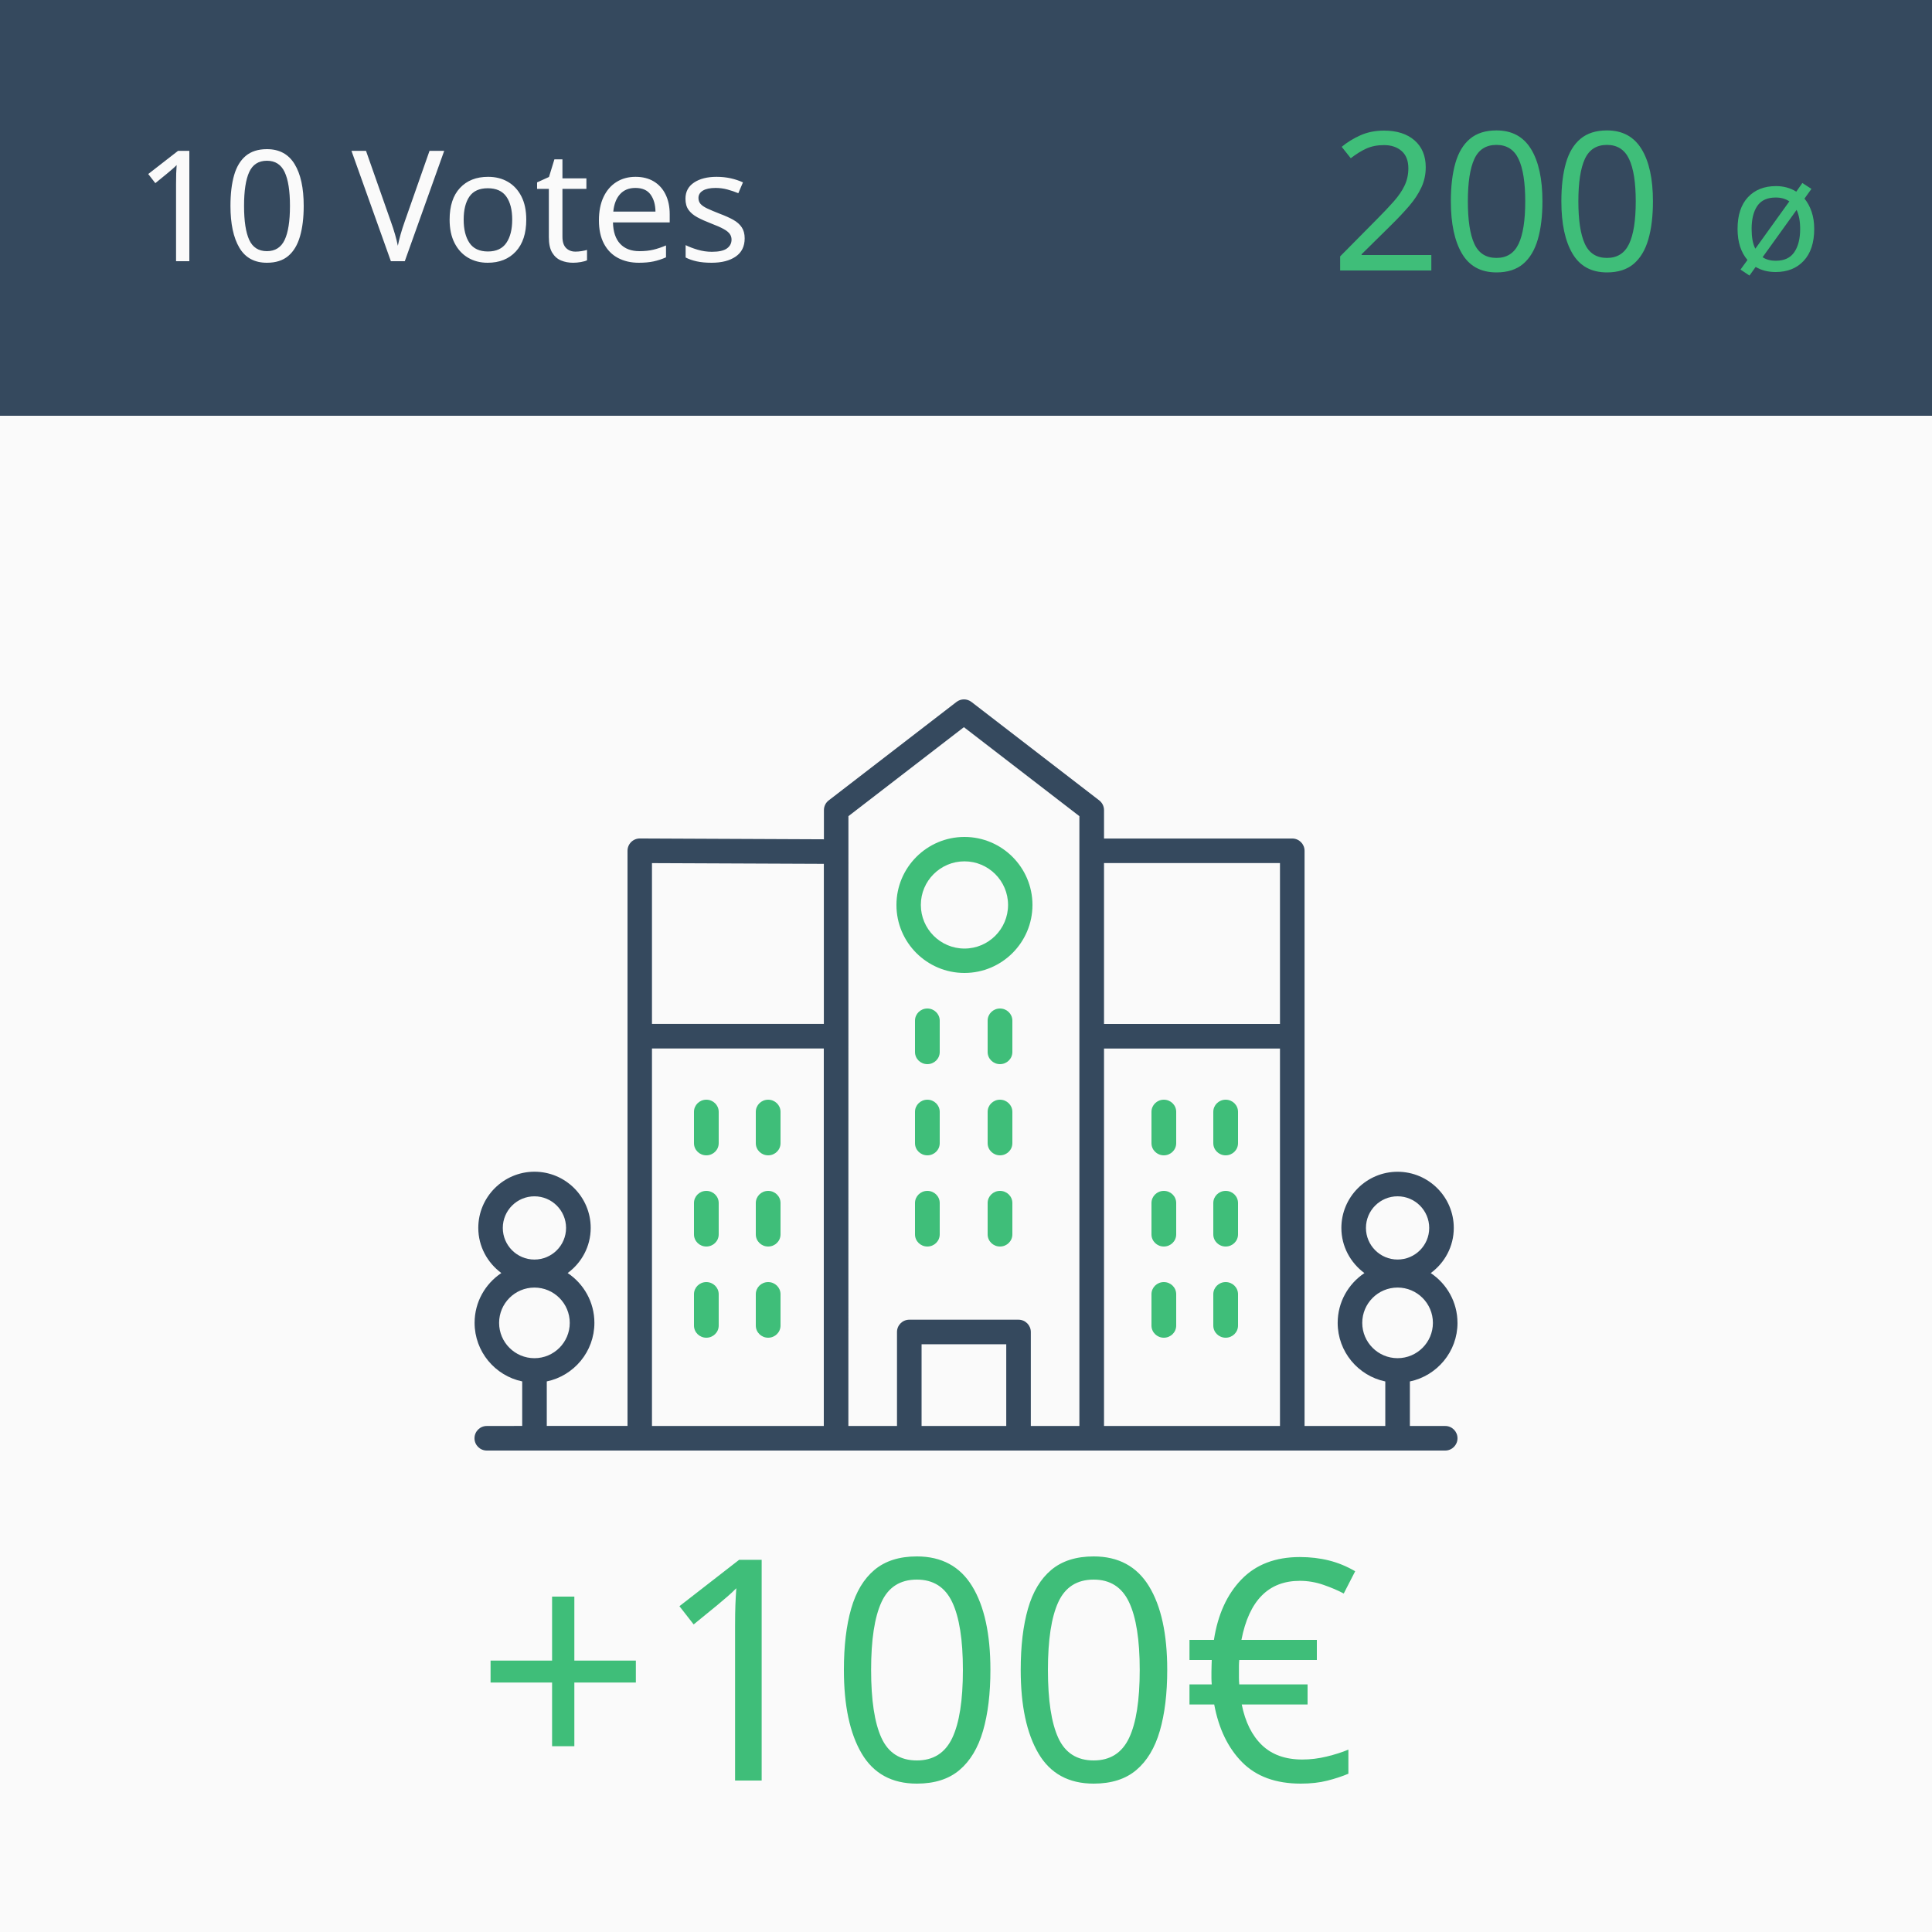
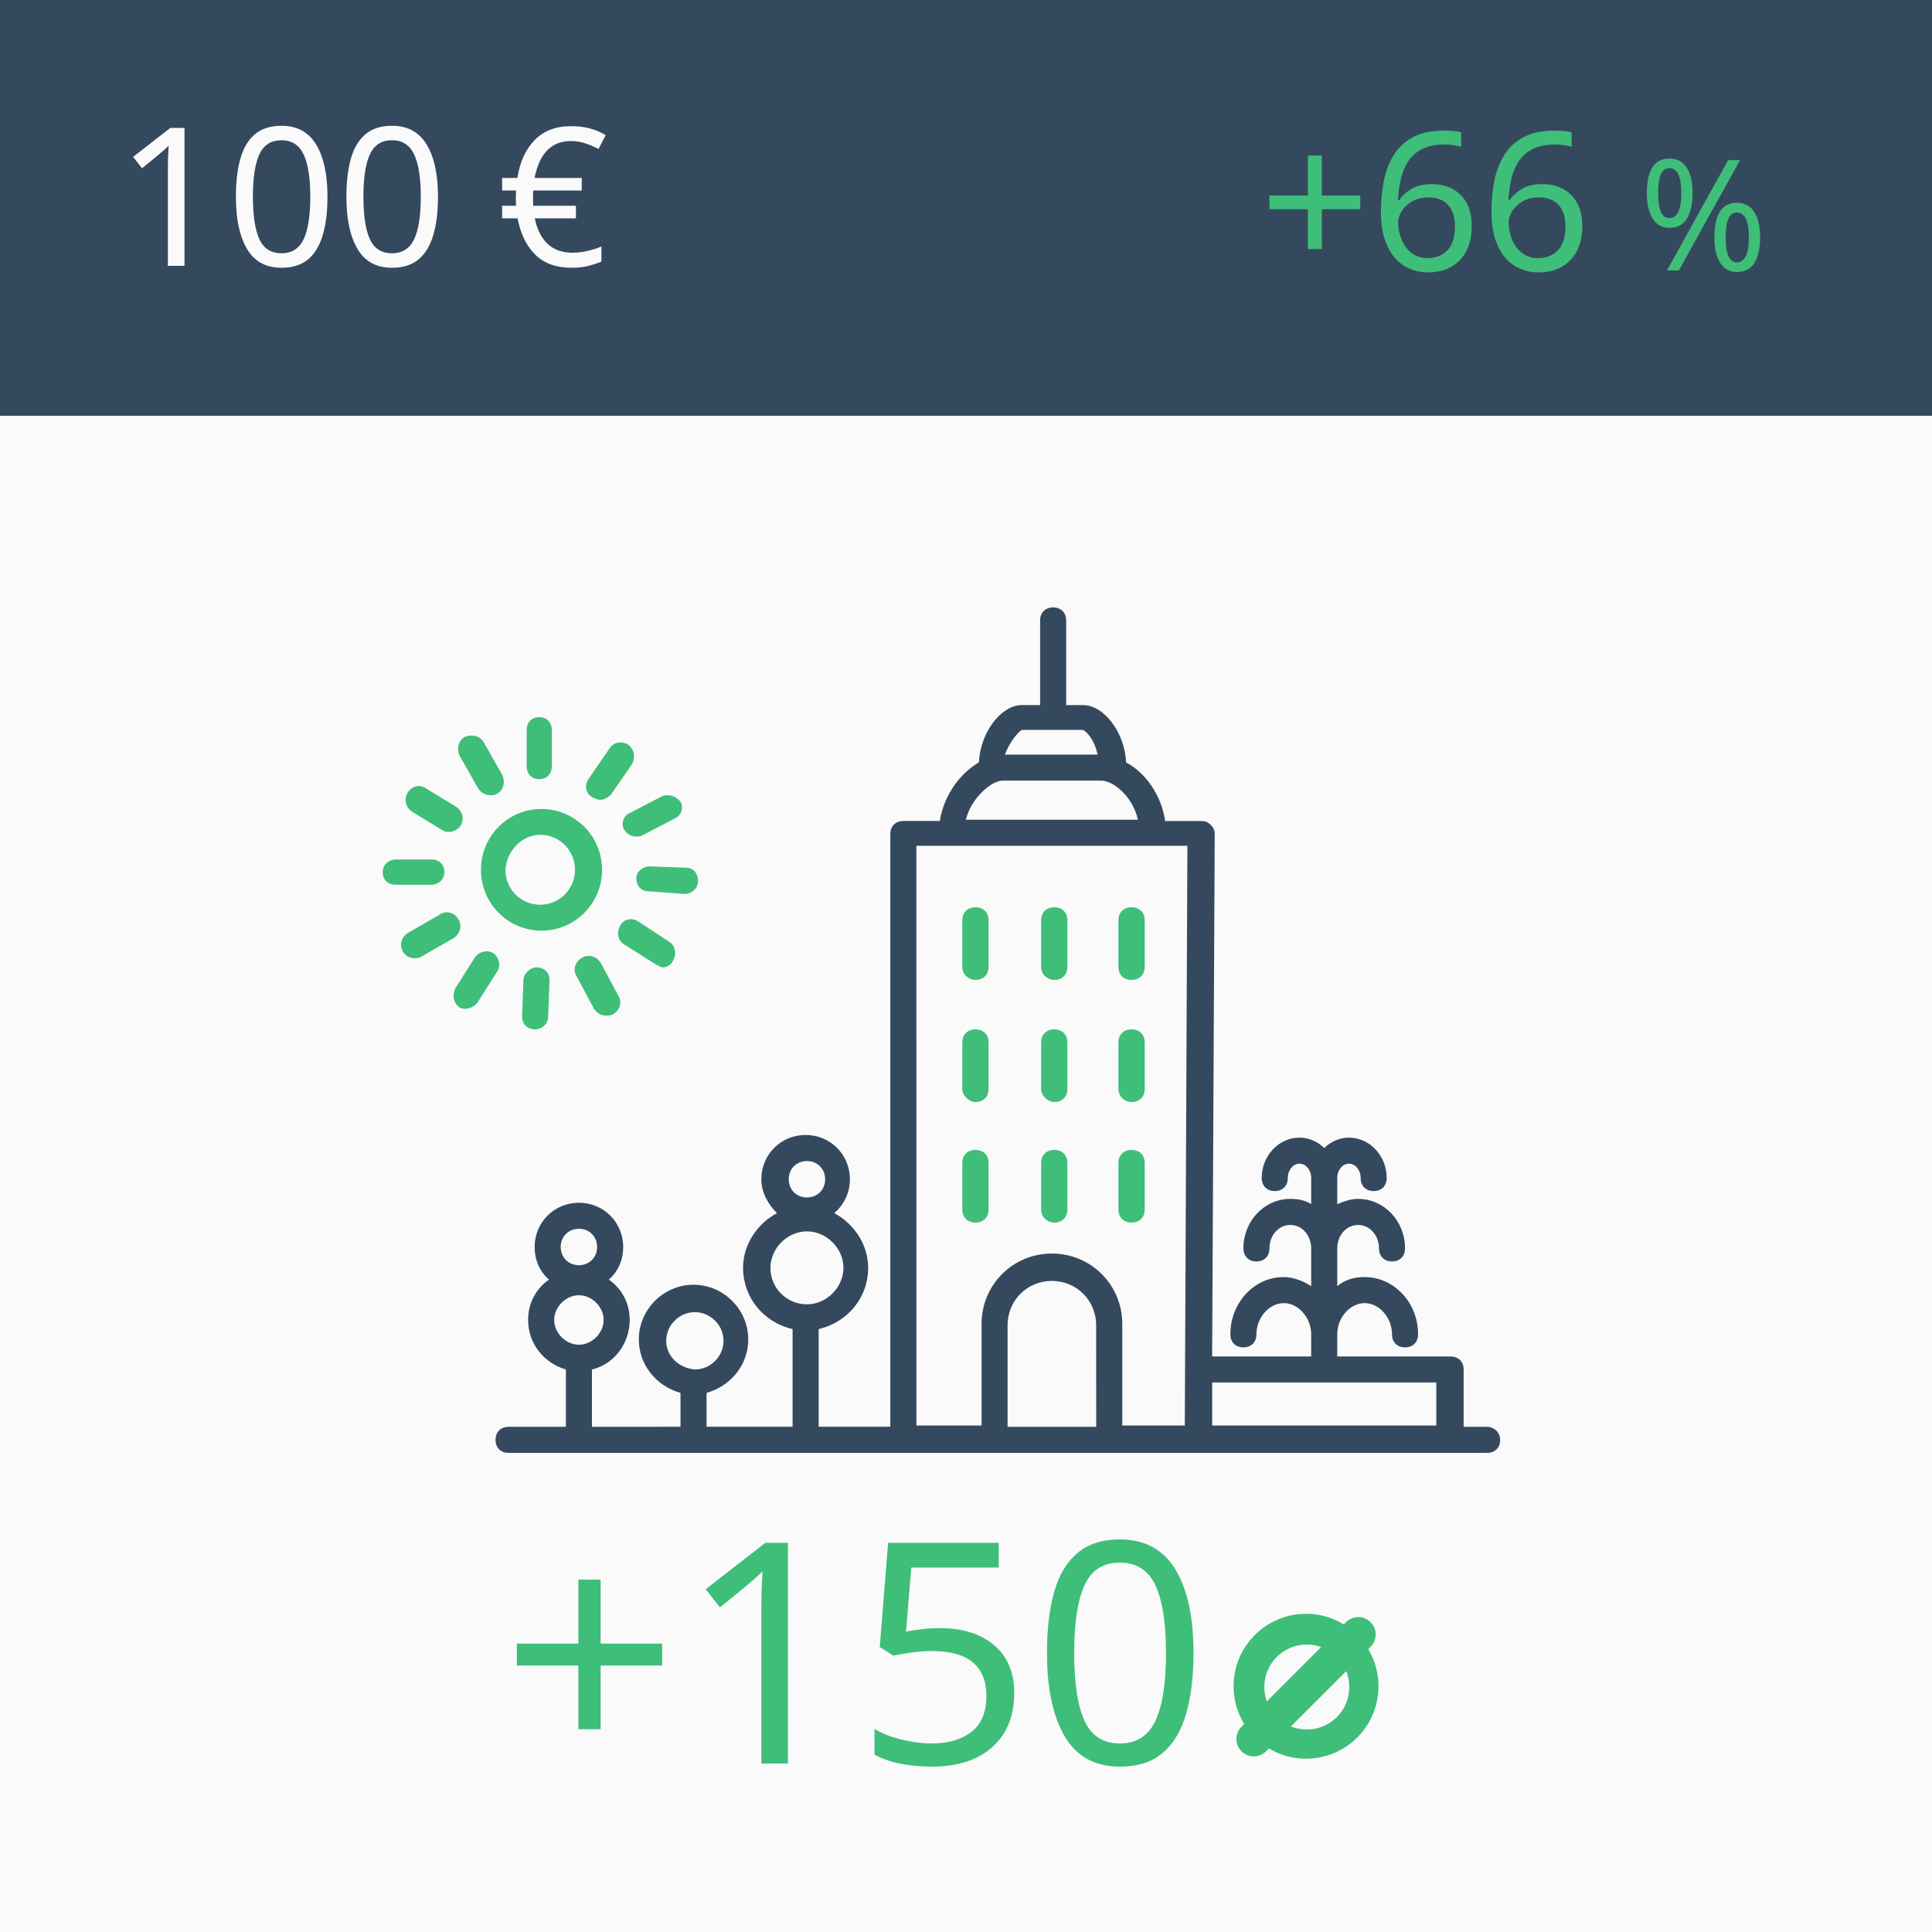
<svg xmlns="http://www.w3.org/2000/svg" width="1250px" height="1250px" viewBox="0 0 1250 1250" version="1.1">
  <g id="Offers" stroke="none" stroke-width="1" fill="none" fill-rule="evenodd">
-     <g id="Artboard" transform="translate(0, -1406)">
-       <g id="100" transform="translate(0, 1406)">
+     <g id="Artboard" transform="translate(0, -1250)">
+       <g id="100" transform="translate(0, 1250)">
        <g id="10">
          <g id="1_miniscooter">
            <rect id="Rectangle" fill="#FAFAFA" x="0" y="0" width="1250" height="1250" />
            <rect id="Rectangle" fill="#35495E" x="0" y="0" width="1250" height="269" />
          </g>
-           <g id="Group-23" transform="translate(307, 452)">
-             <path d="M317,177.5 C341.266,177.5 361,157.766 361,133.5 C361,109.234 341.266,89.5 317,89.5 C292.734,89.5 273,109.234 273,133.5 C272.969,157.766 292.703,177.5 317,177.5 Z M317,105.287 C332.572,105.287 345.213,117.96 345.213,133.5 C345.213,149.072 332.571,161.713 317,161.713 C301.429,161.713 288.787,149.04 288.787,133.5 C288.756,117.959 301.429,105.287 317,105.287 Z" id="Fill-3" fill="#3FBE79" />
-             <path d="M150,259.5 C145.562,259.5 142,263.023 142,267.343 L142,287.657 C142,291.977 145.562,295.5 150,295.5 C154.438,295.5 158,291.977 158,287.657 L158,267.343 C158,263.023 154.406,259.5 150,259.5 Z" id="Fill-4" fill="#3FBE79" />
-             <path d="M190,259.5 C185.562,259.5 182,263.023 182,267.343 L182,287.657 C182,291.977 185.562,295.5 190,295.5 C194.438,295.5 198,291.977 198,287.657 L198,267.343 C198,263.023 194.406,259.5 190,259.5 Z" id="Fill-5" fill="#3FBE79" />
-             <path d="M150,318.5 C145.562,318.5 142,322.023 142,326.343 L142,346.657 C142,350.977 145.562,354.5 150,354.5 C154.438,354.5 158,350.977 158,346.657 L158,326.343 C158,321.993 154.406,318.5 150,318.5 Z" id="Fill-6" fill="#3FBE79" />
-             <path d="M190,318.5 C185.562,318.5 182,322.023 182,326.343 L182,346.657 C182,350.977 185.562,354.5 190,354.5 C194.438,354.5 198,350.977 198,346.657 L198,326.343 C198,321.993 194.406,318.5 190,318.5 Z" id="Fill-7" fill="#3FBE79" />
-             <path d="M150,377.5 C145.562,377.5 142,381.023 142,385.343 L142,405.657 C142,409.977 145.562,413.5 150,413.5 C154.438,413.5 158,409.977 158,405.657 L158,385.343 C158,381.023 154.406,377.5 150,377.5 Z" id="Fill-8" fill="#3FBE79" />
-             <path d="M190,377.5 C185.562,377.5 182,381.023 182,385.343 L182,405.657 C182,409.977 185.562,413.5 190,413.5 C194.438,413.5 198,409.977 198,405.657 L198,385.343 C198,381.023 194.406,377.5 190,377.5 Z" id="Fill-9" fill="#3FBE79" />
-             <path d="M486,259.5 C481.562,259.5 478,263.023 478,267.343 L478,287.657 C478,291.977 481.562,295.5 486,295.5 C490.438,295.5 494,291.977 494,287.657 L494,267.343 C494,263.023 490.438,259.5 486,259.5 Z" id="Fill-10" fill="#3FBE79" />
-             <path d="M446,259.5 C441.562,259.5 438,263.023 438,267.343 L438,287.657 C438,291.977 441.562,295.5 446,295.5 C450.438,295.5 454,291.977 454,287.657 L454,267.343 C454,263.023 450.438,259.5 446,259.5 Z" id="Fill-11" fill="#3FBE79" />
-             <path d="M486,318.5 C481.562,318.5 478,322.023 478,326.343 L478,346.657 C478,350.977 481.562,354.5 486,354.5 C490.438,354.5 494,350.977 494,346.657 L494,326.343 C494,321.993 490.438,318.5 486,318.5 Z" id="Fill-12" fill="#3FBE79" />
-             <path d="M446,318.5 C441.562,318.5 438,322.023 438,326.343 L438,346.657 C438,350.977 441.562,354.5 446,354.5 C450.438,354.5 454,350.977 454,346.657 L454,326.343 C454,321.993 450.438,318.5 446,318.5 Z" id="Fill-13" fill="#3FBE79" />
-             <path d="M486,377.5 C481.562,377.5 478,381.023 478,385.343 L478,405.657 C478,409.977 481.562,413.5 486,413.5 C490.438,413.5 494,409.977 494,405.657 L494,385.343 C494,381.023 490.438,377.5 486,377.5 Z" id="Fill-14" fill="#3FBE79" />
-             <path d="M446,377.5 C441.562,377.5 438,381.023 438,385.343 L438,405.657 C438,409.977 441.562,413.5 446,413.5 C450.438,413.5 454,409.977 454,405.657 L454,385.343 C454,381.023 450.438,377.5 446,377.5 Z" id="Fill-15" fill="#3FBE79" />
-             <path d="M340,259.5 C335.562,259.5 332,263.023 332,267.343 L332,287.657 C332,291.977 335.562,295.5 340,295.5 C344.438,295.5 348,291.977 348,287.657 L348,267.343 C348,263.023 344.406,259.5 340,259.5 Z" id="Fill-16" fill="#3FBE79" />
-             <path d="M293,259.5 C288.562,259.5 285,263.023 285,267.343 L285,287.657 C285,291.977 288.562,295.5 293,295.5 C297.438,295.5 301,291.977 301,287.657 L301,267.343 C301,263.023 297.406,259.5 293,259.5 Z" id="Fill-17" fill="#3FBE79" />
-             <path d="M340,318.5 C335.562,318.5 332,322.023 332,326.343 L332,346.657 C332,350.977 335.562,354.5 340,354.5 C344.438,354.5 348,350.977 348,346.657 L348,326.343 C348,321.993 344.406,318.5 340,318.5 Z" id="Fill-18" fill="#3FBE79" />
-             <path d="M293,318.5 C288.562,318.5 285,322.023 285,326.343 L285,346.657 C285,350.977 288.562,354.5 293,354.5 C297.438,354.5 301,350.977 301,346.657 L301,326.343 C301,321.993 297.406,318.5 293,318.5 Z" id="Fill-19" fill="#3FBE79" />
-             <path d="M340,200.5 C335.562,200.5 332,204.023 332,208.343 L332,228.657 C332,232.977 335.562,236.5 340,236.5 C344.438,236.5 348,232.977 348,228.657 L348,208.343 C348,204.023 344.406,200.5 340,200.5 Z" id="Fill-20" fill="#3FBE79" />
-             <path d="M293,200.5 C288.562,200.5 285,204.023 285,208.343 L285,228.657 C285,232.977 288.562,236.5 293,236.5 C297.438,236.5 301,232.977 301,228.657 L301,208.343 C301,204.023 297.406,200.5 293,200.5 Z" id="Fill-21" fill="#3FBE79" />
-             <path d="M635.987,403.903 C635.987,390.463 629.093,378.636 618.689,371.683 C627.695,365.072 633.596,354.487 633.596,342.475 C633.596,322.423 617.261,306.127 597.231,306.127 C577.17,306.127 560.866,322.454 560.866,342.475 C560.866,354.487 566.797,365.04 575.772,371.683 C565.369,378.636 558.474,390.463 558.474,403.903 C558.474,422.527 571.704,438.14 589.281,441.802 L589.281,470.608 L537.047,470.608 L537.047,98.47 C537.047,94.093 533.507,90.523 529.097,90.523 L407.303,90.523 L407.303,72.148 C407.303,69.696 406.154,67.368 404.197,65.847 L321.533,2.153 C318.676,-0.051 314.701,-0.051 311.844,2.153 L229.18,65.847 C227.223,67.337 226.074,69.665 226.074,72.148 L226.074,91.02 L106.983,90.492 L106.952,90.492 C104.84,90.492 102.822,91.33 101.331,92.82 C99.841,94.31 99.002,96.328 99.002,98.439 L99.002,470.576 L46.768,470.576 L46.768,441.771 C64.345,438.109 77.575,422.495 77.575,403.872 C77.575,390.432 70.68,378.605 60.277,371.652 C69.283,365.041 75.183,354.456 75.183,342.444 C75.183,322.392 58.848,306.096 38.818,306.096 C18.757,306.096 2.453,322.423 2.453,342.444 C2.453,354.456 8.385,365.009 17.36,371.652 C6.956,378.605 0.062,390.432 0.062,403.872 C0.062,422.496 13.292,438.109 30.868,441.771 L30.868,470.576 L7.95,470.608 C3.54,470.608 0,474.177 0,478.554 C0,482.93 3.54,486.5 7.95,486.5 L628.05,486.5 C632.46,486.5 636,482.93 636,478.554 C636,474.177 632.46,470.608 628.05,470.608 L605.194,470.608 L605.194,441.802 C622.77,438.109 636,422.526 636,403.903 L635.987,403.903 Z M38.775,322.017 C50.079,322.017 59.24,331.204 59.24,342.472 C59.24,353.771 50.048,362.927 38.775,362.927 C27.471,362.927 18.31,353.74 18.31,342.472 C18.31,331.173 27.471,322.017 38.775,322.017 Z M15.919,403.903 C15.919,391.301 26.167,381.057 38.775,381.057 C51.383,381.057 61.631,391.301 61.631,403.903 C61.631,416.505 51.383,426.748 38.775,426.748 C26.167,426.748 15.919,416.505 15.919,403.903 Z M407.297,226.384 L521.141,226.384 L521.141,470.604 L407.297,470.604 L407.297,226.384 Z M521.141,106.412 L521.141,210.492 L407.297,210.492 L407.297,106.412 L521.141,106.412 Z M241.929,76.055 L316.647,18.476 L391.364,76.055 L391.364,470.601 L359.937,470.601 L359.937,409.794 C359.937,405.418 356.396,401.848 351.987,401.848 L281.306,401.848 C276.897,401.848 273.356,405.418 273.356,409.794 L273.356,470.601 L241.898,470.601 L241.929,76.055 Z M344.039,470.601 L289.259,470.601 L289.259,417.74 L344.039,417.74 L344.039,470.601 Z M226.029,106.902 L226.029,210.481 L114.825,210.481 L114.825,106.433 L226.029,106.902 Z M114.825,226.374 L225.997,226.374 L225.997,470.593 L114.825,470.593 L114.825,226.374 Z M597.231,322.007 C608.535,322.007 617.696,331.194 617.696,342.462 C617.696,353.761 608.535,362.917 597.231,362.917 C585.927,362.917 576.766,353.73 576.766,342.462 C576.766,331.163 585.927,322.007 597.231,322.007 Z M574.374,403.893 C574.374,391.291 584.623,381.047 597.231,381.047 C609.839,381.047 620.087,391.291 620.087,403.893 C620.087,416.495 609.839,426.738 597.231,426.738 C584.623,426.738 574.374,416.495 574.374,403.893 Z" id="Fill-22" fill="#35495E" />
+           <g id="Group" transform="translate(279, 877)" fill="#3FBE79">
+             <g id="Group-4" font-family="PalanquinDark-SemiBold, Palanquin Dark SemiBold" font-size="200" font-weight="500">
+               <text id="+150">
+                 <tspan x="45.4" y="264">+150 </tspan>
+               </text>
+             </g>
+             <g id="Group-5" transform="translate(516, 164)">
+               <path d="M50,96.875 C24.112,96.875 3.125,75.888 3.125,50 C3.125,24.112 24.112,3.125 50,3.125 C75.888,3.125 96.875,24.112 96.875,50 C96.875,75.888 75.888,96.875 50,96.875 Z M50.5,78 C65.688,78 78,65.688 78,50.5 C78,35.312 65.688,23 50.5,23 C35.312,23 23,35.312 23,50.5 C23,65.688 35.312,78 50.5,78 Z" id="Combined-Shape" />
+               <path d="M50,-8.75 C56.213,-8.75 61.25,-3.713 61.25,2.5 L61.25,98.125 C61.25,104.338 56.213,109.375 50,109.375 C43.787,109.375 38.75,104.338 38.75,98.125 L38.75,2.5 C38.75,-3.713 43.787,-8.75 50,-8.75 Z" id="Rectangle" transform="translate(50, 50.3125) rotate(45) translate(-50, -50.3125) " />
+             </g>
          </g>
-           <text id="+100€" font-family="PalanquinDark-SemiBold, Palanquin Dark SemiBold" font-size="200" font-weight="500" fill="#3FBE79">
-             <tspan x="307.4" y="1152">+100€</tspan>
-           </text>
        </g>
-         <text id="10-Votes" font-family="PalanquinDark-SemiBold, Palanquin Dark SemiBold" font-size="100" font-weight="500" fill="#FAFAFA">
-           <tspan x="87" y="169">10 Votes</tspan>
+         <g id="Group-24" transform="translate(247, 393)">
+           <path d="M715.146,530.146 L699.964,530.146 L699.964,493.074 C699.964,488.004 696.605,484.646 691.534,484.646 L618.196,484.646 L618.196,470.324 C618.196,459.36 626.627,450.109 635.914,450.109 C645.201,450.109 653.631,459.394 653.631,470.324 C653.631,475.394 656.99,478.752 662.061,478.752 C667.133,478.752 670.492,475.394 670.492,470.324 C670.492,449.252 654.487,433.252 635.914,433.252 C629.163,433.252 623.268,434.931 618.196,439.145 L618.196,414.716 C618.196,406.287 624.091,399.537 631.698,399.537 C639.273,399.537 645.201,406.287 645.201,414.716 C645.201,419.786 648.56,423.144 653.631,423.144 C658.702,423.144 662.061,419.786 662.061,414.716 C662.061,397.002 648.559,382.68 631.698,382.68 C626.627,382.68 622.411,384.359 618.196,386.039 L618.196,369.182 C618.196,364.111 621.555,359.897 625.77,359.897 C629.986,359.897 633.345,364.111 633.345,369.182 C633.345,374.252 636.704,377.61 641.775,377.61 C646.846,377.61 650.205,374.252 650.205,369.182 C650.205,354.86 639.239,343.039 625.771,343.039 C619.876,343.039 613.982,345.575 609.767,349.789 C605.551,345.575 599.657,343.039 593.762,343.039 C580.26,343.039 569.328,354.826 569.328,369.182 C569.328,374.252 572.687,377.61 577.758,377.61 C582.829,377.61 586.188,374.252 586.188,369.182 C586.188,364.111 589.547,359.897 593.763,359.897 C597.978,359.897 601.337,364.111 601.337,369.182 L601.337,386.039 C597.122,383.503 592.906,382.68 587.835,382.68 C570.974,382.68 557.472,397.002 557.472,414.716 C557.472,419.786 560.831,423.144 565.902,423.144 C570.974,423.144 574.333,419.786 574.333,414.716 C574.333,406.287 580.227,399.537 587.835,399.537 C595.409,399.537 601.337,406.287 601.337,414.716 L601.337,439.145 C596.265,435.787 589.548,433.252 583.62,433.252 C564.223,433.252 549.041,450.109 549.041,470.324 C549.041,475.394 552.4,478.752 557.472,478.752 C562.543,478.752 565.902,475.394 565.902,470.324 C565.902,459.36 574.333,450.109 583.62,450.109 C592.906,450.109 601.337,459.394 601.337,470.324 L601.337,484.646 L537.252,484.646 L538.932,146.643 C538.932,144.108 538.076,142.429 536.396,140.75 C534.717,139.071 533.037,138.215 530.502,138.215 L506.89,138.215 C504.354,121.358 494.244,107.036 481.598,100.286 C480.742,80.894 467.274,63.214 453.771,63.214 L442.805,63.214 L442.805,8.429 C442.805,3.358 439.446,0 434.375,0 C429.303,0 425.944,3.358 425.944,8.429 L425.944,63.214 L414.188,63.181 C400.686,63.181 387.218,80.895 386.361,100.253 C374.572,107.003 363.606,121.325 361.07,138.182 L337.458,138.182 C332.387,138.182 329.028,141.54 329.028,146.61 L329.028,530.11 L282.661,530.11 L282.661,466.896 C301.201,462.681 314.703,446.681 314.703,427.288 C314.703,412.11 305.416,398.645 292.77,391.895 C298.665,386.825 302.88,379.252 302.88,369.967 C302.88,353.967 290.234,341.324 274.23,341.324 C258.226,341.324 245.58,353.967 245.58,369.967 C245.58,378.396 249.796,385.968 255.69,391.895 C243.045,398.644 233.758,412.11 233.758,427.288 C233.758,446.681 247.26,462.681 265.8,466.896 L265.8,530.11 L210.146,530.11 L210.146,508.182 C225.327,503.968 237.116,490.469 237.116,473.612 C237.116,454.219 221.112,438.218 201.715,438.218 C182.319,438.218 166.314,454.219 166.314,473.612 C166.314,490.469 178.104,503.968 193.285,508.182 L193.285,530.11 L135.984,530.143 L135.984,493.071 C150.309,489.712 160.419,476.214 160.419,461.035 C160.419,450.072 155.348,440.82 146.917,434.893 C152.812,429.823 156.204,422.251 156.204,413.822 C156.204,397.821 143.558,385.178 127.554,385.178 C111.55,385.178 98.904,397.821 98.904,413.822 C98.904,422.251 102.263,429.823 108.191,434.893 C99.761,440.787 94.689,450.072 94.689,461.035 C94.689,476.214 104.799,488.856 119.124,493.071 L119.124,530.143 L82.043,530.143 C76.972,530.143 73.613,533.501 73.613,538.571 C73.613,543.642 76.972,547 82.043,547 L715.183,547 C720.254,547 723.613,543.642 723.613,538.571 C723.58,533.501 719.365,530.143 715.15,530.143 L715.146,530.146 Z M275.088,358.187 C281.839,358.187 286.877,363.257 286.877,369.973 C286.877,376.723 281.805,381.76 275.088,381.76 C268.337,381.76 263.299,376.69 263.299,369.973 C263.299,363.257 268.337,358.187 275.088,358.187 Z M251.476,427.294 C251.476,414.651 262.442,403.688 275.088,403.688 C287.733,403.688 298.7,414.651 298.7,427.294 C298.7,439.937 287.733,450.901 275.088,450.901 C262.442,450.901 251.476,440.793 251.476,427.294 Z M184.033,474.508 C184.033,464.4 192.463,455.972 202.573,455.972 C212.683,455.972 221.113,464.4 221.113,474.508 C221.113,484.615 212.683,493.044 202.573,493.044 C192.463,492.221 184.033,484.615 184.033,474.508 Z M127.556,402.009 C134.307,402.009 139.345,407.079 139.345,413.795 C139.345,420.544 134.274,425.582 127.556,425.582 C120.805,425.582 115.767,420.511 115.767,413.795 C115.767,407.079 120.805,402.009 127.556,402.009 Z M111.552,461.008 C111.552,452.58 119.126,445.008 127.556,445.008 C135.986,445.008 143.56,452.58 143.56,461.008 C143.56,469.437 135.986,477.042 127.556,477.042 C119.126,477.042 111.552,469.437 111.552,461.008 Z M537.286,501.472 L682.281,501.472 L682.281,529.293 L537.286,529.293 L537.286,501.472 Z M414.186,79.218 L452.979,79.218 C455.515,79.218 461.41,85.968 463.089,95.219 L403.22,95.219 C406.611,85.934 412.507,80.041 414.186,79.218 Z M401.54,112.076 L465.625,112.076 C473.199,112.076 485.844,122.184 489.237,137.362 L377.93,137.362 C381.322,123.04 394.791,112.076 401.542,112.076 L401.54,112.076 Z M345.886,154.219 L521.247,154.219 L519.567,529.29 L479.095,529.29 L479.095,463.54 C479.095,438.255 458.875,418.04 433.584,418.04 C408.293,418.04 388.073,438.255 388.073,463.54 L388.073,529.29 L345.921,529.29 L345.886,154.219 Z M462.234,530.15 L404.901,530.15 L404.901,464.4 C404.901,448.399 417.546,435.757 433.55,435.757 C449.555,435.757 462.2,448.399 462.2,464.4 L462.234,530.15 Z" id="Fill-1" fill="#35495E" />
+           <path d="M485.113,241 C490.226,241 493.613,237.657 493.613,232.61 L493.613,202.39 C493.613,197.343 490.226,194 485.113,194 C480,194 476.613,197.343 476.613,202.39 L476.613,232.61 C476.613,237.657 480,241 485.113,241 Z" id="Fill-2" fill="#3FBE79" />
+           <path d="M435.113,241 C440.226,241 443.613,237.657 443.613,232.61 L443.613,202.39 C443.613,197.343 440.226,194 435.113,194 C430,194 426.613,197.343 426.613,202.39 L426.613,232.61 C426.613,237.657 430.863,241 435.113,241 Z" id="Fill-3" fill="#3FBE79" />
+           <path d="M384.113,241 C389.226,241 392.613,237.657 392.613,232.61 L392.613,202.39 C392.613,197.343 389.226,194 384.113,194 C379,194 375.613,197.343 375.613,202.39 L375.613,232.61 C375.613,237.657 379.863,241 384.113,241 Z" id="Fill-4" fill="#3FBE79" />
+           <path d="M485.113,320 C490.226,320 493.613,316.657 493.613,311.61 L493.613,281.39 C493.613,276.343 490.226,273 485.113,273 C480,273 476.613,276.343 476.613,281.39 L476.613,311.61 C476.613,315.805 480,320 485.113,320 Z" id="Fill-5" fill="#3FBE79" />
+           <path d="M435.113,320 C440.226,320 443.613,316.657 443.613,311.61 L443.613,281.39 C443.613,276.343 440.226,273 435.113,273 C430,273 426.613,276.343 426.613,281.39 L426.613,311.61 C426.613,315.805 430.863,320 435.113,320 Z" id="Fill-6" fill="#3FBE79" />
+           <path d="M384.113,320 C389.226,320 392.613,316.657 392.613,311.61 L392.613,281.39 C392.613,276.343 389.226,273 384.113,273 C379,273 375.613,276.343 375.613,281.39 L375.613,311.61 C375.613,315.805 379.863,320 384.113,320 Z" id="Fill-7" fill="#3FBE79" />
+           <path d="M485.113,398 C490.226,398 493.613,394.657 493.613,389.61 L493.613,359.39 C493.613,354.343 490.226,351 485.113,351 C480,351 476.613,354.343 476.613,359.39 L476.613,389.61 C476.613,394.657 480,398 485.113,398 Z" id="Fill-8" fill="#3FBE79" />
+           <path d="M435.113,398 C440.226,398 443.613,394.657 443.613,389.61 L443.613,359.39 C443.613,354.343 440.226,351 435.113,351 C430,351 426.613,354.343 426.613,359.39 L426.613,389.61 C426.613,394.657 430.863,398 435.113,398 Z" id="Fill-9" fill="#3FBE79" />
+           <path d="M392.613,389.61 L392.613,359.39 C392.613,354.343 389.226,351 384.113,351 C379,351 375.613,354.343 375.613,359.39 L375.613,389.61 C375.613,394.657 379,398 384.113,398 C389.226,398 392.613,394.657 392.613,389.61 Z" id="Fill-10" fill="#3FBE79" />
+           <g id="Group-2" transform="translate(0.613035, 71)" fill="#3FBE79">
+             <path d="M63.565,98.772 C63.565,120.563 81.085,138.132 102.739,138.132 C124.427,138.132 141.913,120.529 141.913,98.772 C141.913,76.981 124.393,59.412 102.739,59.412 C81.051,59.379 63.565,76.982 63.565,98.772 Z M101.893,76.131 C114.397,76.131 124.394,86.175 124.394,98.739 C124.394,111.303 114.397,121.348 101.893,121.348 C89.389,121.348 79.392,111.303 79.392,98.739 C80.238,86.208 90.236,76.131 101.893,76.131 Z" id="Fill-11" />
+             <path d="M109.391,31.75 L109.391,8.353 C109.391,3.328 106.152,0 101.261,0 C96.37,0 93.13,3.328 93.13,8.353 L93.13,31.75 C93.13,36.775 96.37,40.103 101.261,40.103 C106.152,40.103 109.391,36.742 109.391,31.75 Z" id="Fill-12" />
+             <path d="M65.302,16.149 C62.68,11.855 57.47,10.982 53.113,12.727 C48.754,15.31 47.869,20.443 49.64,24.736 L61.829,46.206 C63.565,48.789 66.187,50.5 69.66,50.5 C71.396,50.5 72.281,50.5 74.018,49.628 C78.376,47.045 79.261,41.912 77.491,37.618 L65.302,16.149 Z" id="Fill-13" />
+             <path d="M27.491,45.783 C23.365,43.184 18.401,44.905 15.952,49.225 C13.47,53.545 15.114,58.742 19.24,61.306 L39.03,73.387 C40.674,74.265 41.512,74.265 43.156,74.265 C45.638,74.265 48.926,72.544 50.57,69.945 C53.052,65.625 51.408,60.428 47.282,57.864 L27.491,45.783 Z" id="Fill-14" />
+             <path d="M8.314,92.088 C4.157,92.088 0,95.343 0,100.257 C0,105.172 3.313,108.426 8.314,108.426 L31.599,108.426 C35.756,108.426 39.913,105.172 39.913,100.257 C39.913,95.343 36.6,92.088 31.599,92.088 L8.314,92.088 Z" id="Fill-15" />
+             <path d="M49.092,130.916 C46.567,126.597 41.549,124.875 37.351,127.474 L16.361,139.555 C12.163,142.154 10.49,147.317 13.016,151.636 C14.688,154.235 17.214,155.956 20.559,155.956 C22.232,155.956 23.084,155.956 24.757,155.078 L45.747,142.997 C49.913,140.433 51.585,135.236 49.093,130.916 L49.092,130.916 Z" id="Fill-16" />
+             <path d="M49.604,187.783 C51.292,188.632 52.152,188.632 53.84,188.632 C56.389,188.632 59.765,186.967 61.453,184.453 L74.162,164.403 C76.71,160.223 75.022,155.194 71.613,152.713 C67.377,150.199 62.28,151.864 59.765,155.227 L47.056,175.277 C44.507,180.273 46.195,185.269 49.604,187.784 L49.604,187.783 Z" id="Fill-17" />
+             <path d="M91.031,170.25 L90.174,193.647 C90.174,198.672 93.537,202 98.615,202 C102.835,202 107.056,198.672 107.056,193.647 L107.913,170.25 C107.913,165.225 104.55,161.897 99.472,161.897 C95.252,161.897 91.031,166.074 91.031,170.25 Z" id="Fill-18" />
+             <path d="M141.125,159.065 C138.495,154.812 133.269,153.117 128.897,155.676 C124.525,158.234 122.783,163.318 125.413,167.57 L136.788,188.835 C138.53,191.394 141.16,193.088 144.644,193.088 C146.386,193.088 147.274,193.088 149.016,192.224 C153.388,189.666 155.13,184.582 152.5,180.33 L141.125,159.065 Z" id="Fill-19" />
+             <path d="M176.972,160.155 C178.632,161.043 180.292,161.897 181.138,161.897 C183.644,161.897 186.964,160.155 187.81,157.525 C190.317,153.153 189.47,147.893 185.304,145.298 L165.32,132.182 C161.154,129.552 156.141,130.44 153.668,134.812 C151.162,139.184 152.008,144.444 156.174,147.039 L176.972,160.155 Z" id="Fill-20" />
+             <path d="M195.506,114.368 C199.753,114.368 204,110.988 204,105.887 C204,100.785 200.616,97.405 196.369,97.405 L172.58,96.544 C168.334,96.544 164.087,99.923 164.087,104.164 C164.087,109.266 167.471,112.645 171.718,112.645 L195.506,114.368 C194.644,114.368 194.644,114.368 195.506,114.368 Z" id="Fill-21" />
+             <path d="M180.728,51.157 L159.75,62.094 C155.554,63.769 153.882,69.648 156.406,73.031 C158.078,75.56 160.602,77.235 163.945,77.235 C165.617,77.235 166.469,77.235 168.141,76.381 L189.12,65.444 C193.316,63.769 194.987,57.89 192.463,54.507 C189.939,51.157 184.924,49.482 180.729,51.157 L180.728,51.157 Z" id="Fill-22" />
+             <path d="M158.79,17.742 C154.494,15.241 149.326,16.086 146.776,20.243 L133.016,40.186 C130.432,44.344 131.304,49.346 135.6,51.814 C137.312,52.659 139.023,53.471 140.768,53.471 C143.352,53.471 145.936,51.814 147.648,50.158 L161.408,30.215 C163.925,25.213 162.213,20.243 158.79,17.742 L158.79,17.742 Z" id="Fill-23" />
+           </g>
+         </g>
+         <text id="100-€" font-family="PalanquinDark-SemiBold, Palanquin Dark SemiBold" font-size="125" font-weight="500" fill="#FAFAFA">
+           <tspan x="75" y="172">100 €</tspan>
        </text>
-         <text id="200-ø" font-family="PalanquinDark-SemiBold, Palanquin Dark SemiBold" font-size="125" font-weight="500" fill="#3FBE79">
-           <tspan x="861.075" y="175">200 </tspan>
-           <tspan x="1118.7" y="175" font-size="100">ø</tspan>
-           <tspan x="1179" y="175"> </tspan>
+         <text id="+66-%" font-family="PalanquinDark-SemiBold, Palanquin Dark SemiBold" font-size="125" font-weight="500" fill="#3FBE79">
+           <tspan x="815.1" y="175">+66 </tspan>
+           <tspan x="1060.6" y="175" font-size="100">%</tspan>
+           <tspan x="1157" y="175"> </tspan>
        </text>
      </g>
    </g>
  </g>
</svg>
